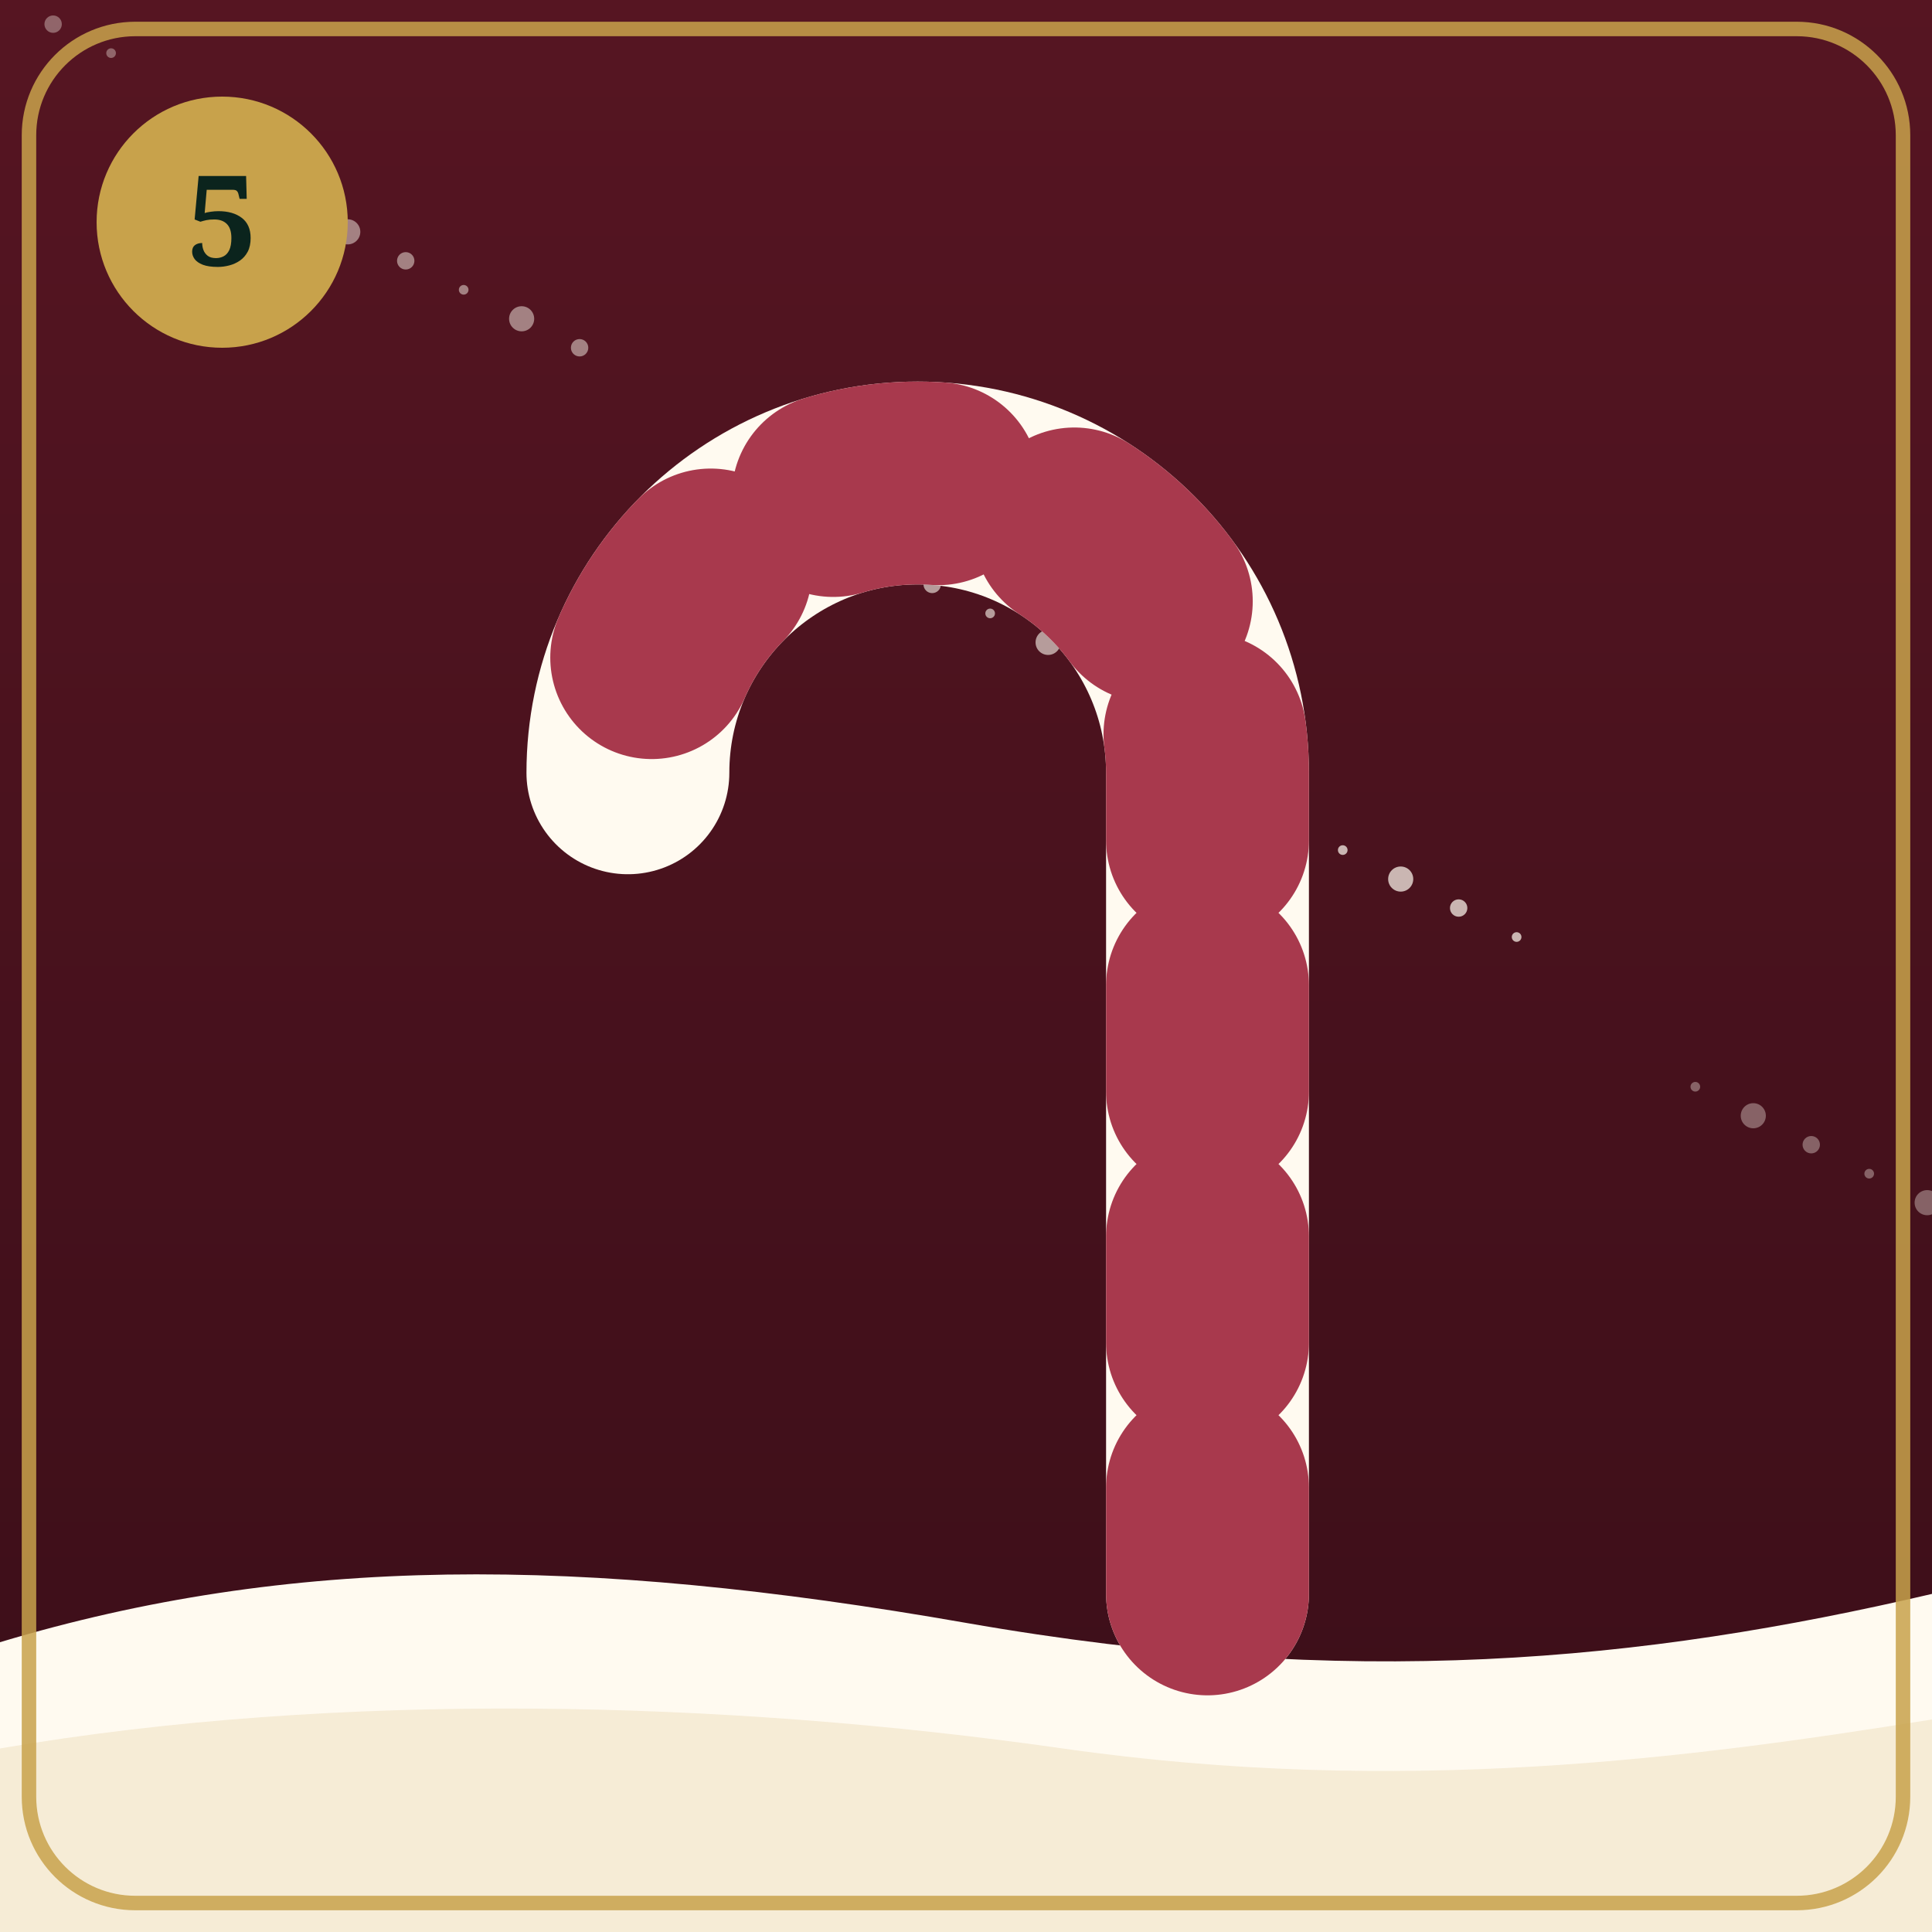
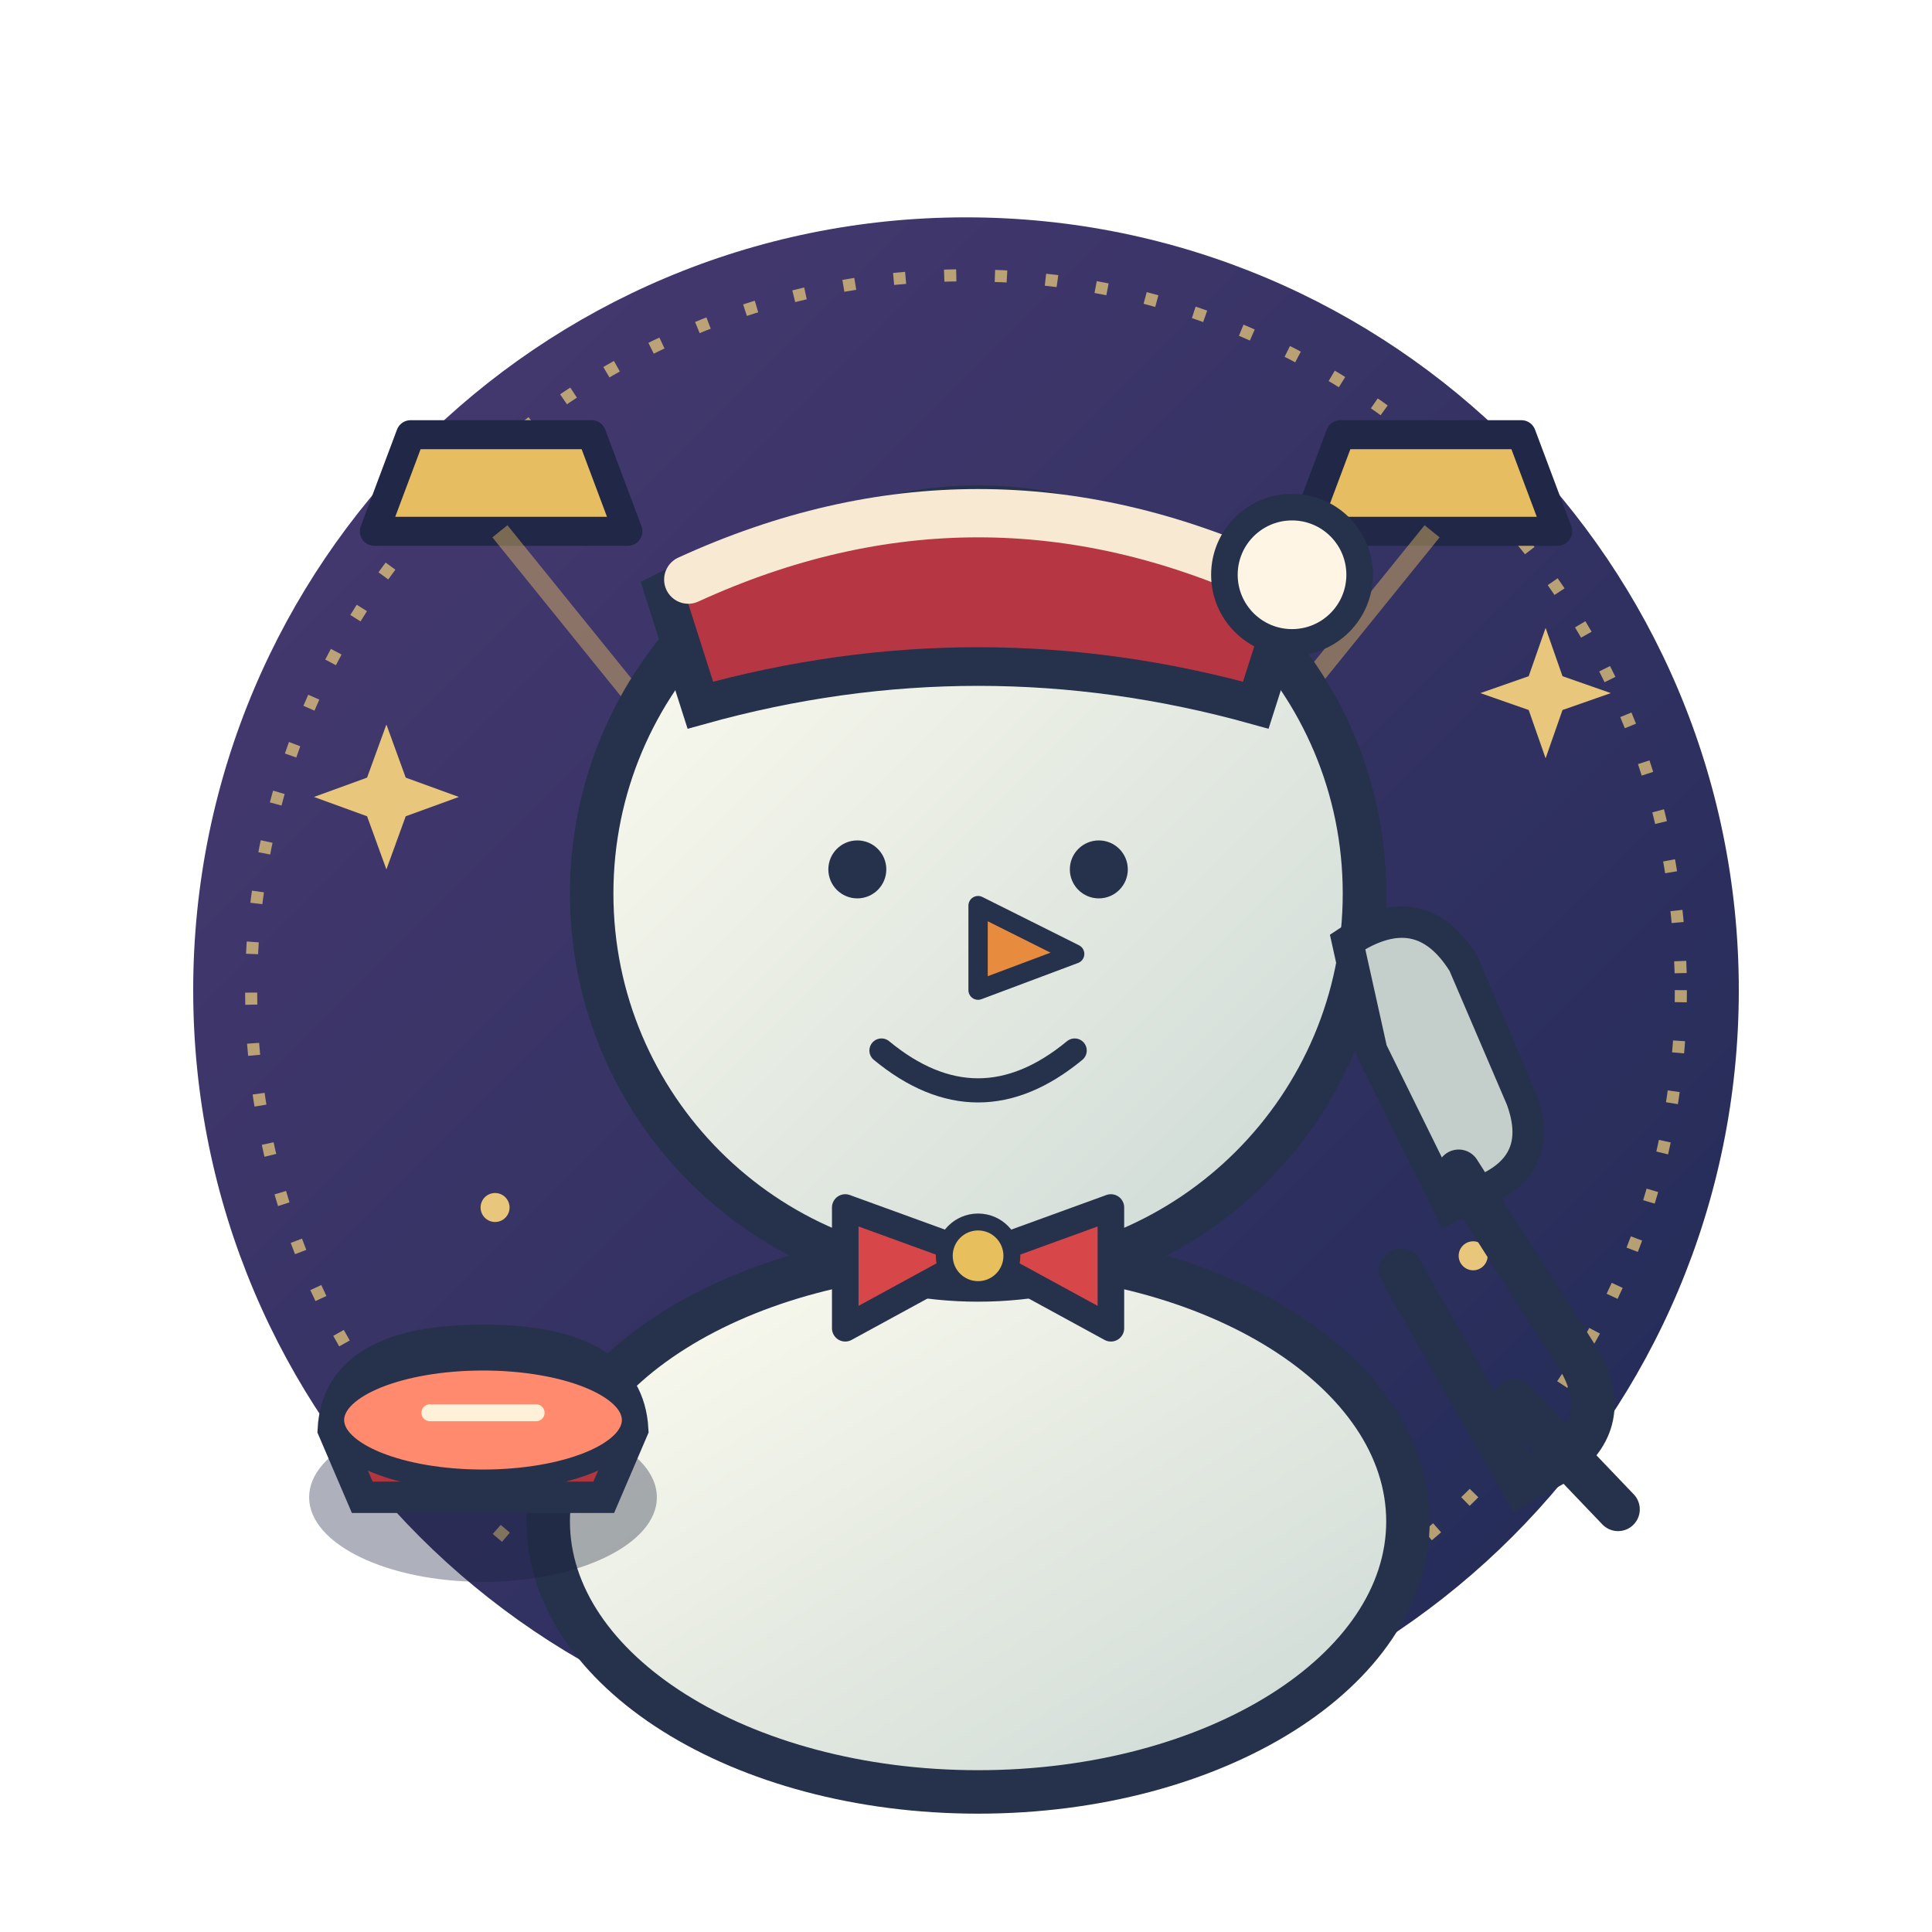
- <svg xmlns="http://www.w3.org/2000/svg" viewBox="0 0 400 400" role="img" aria-label="Illustrazione del giorno 5">
+ <svg xmlns="http://www.w3.org/2000/svg" width="800" height="800" viewBox="0 0 800 800">
  <defs>
-     <linearGradient id="g05" x1="0" y1="0" x2="0" y2="1">
-       <stop offset="0" stop-color="#561522" />
-       <stop offset="1" stop-color="#3a0e18" />
+     <linearGradient id="bg" x1="0" y1="0" x2="1" y2="1">
+       <stop stop-color="#493a72" />
+       <stop offset="1" stop-color="#202b55" />
+     </linearGradient>
+     <linearGradient id="snow" x1="0" y1="0" x2="1" y2="1">
+       <stop stop-color="#fffdf0" />
+       <stop offset="1" stop-color="#cbd8d4" />
+     </linearGradient>
+     <linearGradient id="red" x1="0" y1="0" x2="0" y2="1">
+       <stop stop-color="#ee6554" />
+       <stop offset="1" stop-color="#a92f3c" />
    </linearGradient>
  </defs>
-   <rect width="400" height="400" fill="url(#g05)" />
-   <circle cx="23" cy="11" r="1" fill="#fffaf0" opacity="0.35" />
-   <circle cx="120" cy="72" r="1.8" fill="#fffaf0" opacity="0.47" />
-   <circle cx="217" cy="133" r="2.6" fill="#fffaf0" opacity="0.59" />
-   <circle cx="314" cy="194" r="1" fill="#fffaf0" opacity="0.71" />
-   <circle cx="11" cy="5" r="1.8" fill="#fffaf0" opacity="0.35" />
-   <circle cx="108" cy="66" r="2.6" fill="#fffaf0" opacity="0.47" />
-   <circle cx="205" cy="127" r="1" fill="#fffaf0" opacity="0.59" />
-   <circle cx="302" cy="188" r="1.8" fill="#fffaf0" opacity="0.71" />
-   <circle cx="399" cy="249" r="2.6" fill="#fffaf0" opacity="0.35" />
-   <circle cx="96" cy="60" r="1" fill="#fffaf0" opacity="0.47" />
-   <circle cx="193" cy="121" r="1.8" fill="#fffaf0" opacity="0.59" />
-   <circle cx="290" cy="182" r="2.6" fill="#fffaf0" opacity="0.71" />
-   <circle cx="387" cy="243" r="1" fill="#fffaf0" opacity="0.35" />
-   <circle cx="84" cy="54" r="1.8" fill="#fffaf0" opacity="0.47" />
-   <circle cx="181" cy="115" r="2.6" fill="#fffaf0" opacity="0.59" />
-   <circle cx="278" cy="176" r="1" fill="#fffaf0" opacity="0.71" />
-   <circle cx="375" cy="237" r="1.8" fill="#fffaf0" opacity="0.35" />
-   <circle cx="72" cy="48" r="2.6" fill="#fffaf0" opacity="0.47" />
-   <circle cx="169" cy="109" r="1" fill="#fffaf0" opacity="0.59" />
-   <circle cx="266" cy="170" r="1.8" fill="#fffaf0" opacity="0.71" />
-   <circle cx="363" cy="231" r="2.6" fill="#fffaf0" opacity="0.35" />
-   <circle cx="60" cy="42" r="1" fill="#fffaf0" opacity="0.47" />
-   <circle cx="157" cy="103" r="1.8" fill="#fffaf0" opacity="0.59" />
-   <circle cx="254" cy="164" r="2.6" fill="#fffaf0" opacity="0.71" />
-   <circle cx="351" cy="225" r="1" fill="#fffaf0" opacity="0.35" />
-   <circle cx="48" cy="36" r="1.8" fill="#fffaf0" opacity="0.47" />
-   <path d="M0 340c60-18 120-18 200-4s140 8 200-6v70H0z" fill="#fffaf0" />
-   <path d="M0 362c70-12 150-10 220 0s130 2 180-6v44H0z" fill="#f5ead3" opacity=".9" />
-   <g>
-     <path d="M250 330V160a60 60 0 0 0-120 0" fill="none" stroke="#fffaf0" stroke-width="42" stroke-linecap="round" />
-     <path d="M250 330V160a60 60 0 0 0-120 0" fill="none" stroke="#a8394d" stroke-width="42" stroke-linecap="round" stroke-dasharray="22 30" />
+   <circle cx="400" cy="410" r="320" fill="url(#bg)" />
+   <circle cx="400" cy="410" r="296" fill="none" stroke="#d9bd79" stroke-width="5" stroke-dasharray="5 16" opacity=".8" />
+   <g fill="#e8c77c">
+     <path d="M160 300 l8 22 22 8 -22 8 -8 22 -8 -22 -22 -8 22 -8Z" />
+     <path d="M640 260 l7 20 20 7 -20 7 -7 20 -7 -20 -20 -7 20 -7Z" />
+     <circle cx="205" cy="500" r="6" />
+     <circle cx="610" cy="520" r="6" />
  </g>
-   <g>
-     <circle cx="46" cy="46" r="26" fill="#c8a24b" />
-     <text x="46" y="55" text-anchor="middle" font-family="Georgia,serif" font-size="26" font-weight="700" fill="#0b241d">5</text>
+   <g stroke="#202747" stroke-width="12" stroke-linejoin="round">
+     <path d="M170 180 L245 180 L260 220 L155 220Z" fill="#e6bd61" />
+     <path d="M555 180 L630 180 L645 220 L540 220Z" fill="#e6bd61" />
  </g>
-   <rect x="6" y="6" width="388" height="388" rx="22" fill="none" stroke="#c8a24b" stroke-width="3" opacity=".85" />
+   <path d="M207 220 L300 335 M593 220 L500 335" stroke="#e6bd61" stroke-width="8" opacity=".45" />
+   <ellipse cx="405" cy="630" rx="178" ry="112" fill="url(#snow)" stroke="#26314c" stroke-width="18" />
+   <circle cx="405" cy="370" r="160" fill="url(#snow)" stroke="#26314c" stroke-width="18" />
+   <path d="M275 245 Q405 180 535 245 L520 292 Q405 260 290 292Z" fill="#b63743" stroke="#26314c" stroke-width="16" />
+   <path d="M285 240 Q405 185 525 240" fill="none" stroke="#f8e9d2" stroke-width="20" stroke-linecap="round" />
+   <circle cx="535" cy="238" r="28" fill="#fff5e5" stroke="#26314c" stroke-width="11" />
+   <g fill="#26314c">
+     <circle cx="355" cy="360" r="12" />
+     <circle cx="455" cy="360" r="12" />
+   </g>
+   <path d="M405 375 L445 395 L405 410Z" fill="#e78b3f" stroke="#26314c" stroke-width="8" stroke-linejoin="round" />
+   <path d="M365 435 Q405 468 445 435" fill="none" stroke="#26314c" stroke-width="10" stroke-linecap="round" />
+   <path d="M350 500 L405 520 L350 550Z M460 500 L405 520 L460 550Z" fill="#d74648" stroke="#26314c" stroke-width="11" stroke-linejoin="round" />
+   <circle cx="405" cy="520" r="14" fill="#e7bf5d" stroke="#26314c" stroke-width="7" />
+   <path d="M558 390 Q588 370 606 399 L630 455 Q640 482 614 493 L600 500 L568 435Z" fill="#c4ceca" stroke="#26314c" stroke-width="13" />
+   <path d="M604 485 L655 565 Q668 590 644 606 L630 614 L580 526" fill="none" stroke="#26314c" stroke-width="18" stroke-linecap="round" />
+   <path d="M627 580 L670 625" stroke="#26314c" stroke-width="18" stroke-linecap="round" />
+   <ellipse cx="200" cy="620" rx="72" ry="35" fill="#171f3b" opacity=".35" />
+   <path d="M138 592 Q140 555 200 555 Q260 555 262 592 L250 620 H150Z" fill="url(#red)" stroke="#26314c" stroke-width="13" />
+   <ellipse cx="200" cy="588" rx="62" ry="25" fill="#ff8a6e" stroke="#26314c" stroke-width="9" />
+   <path d="M178 585 L222 585" stroke="#fff0d9" stroke-width="7" stroke-linecap="round" />
</svg>
